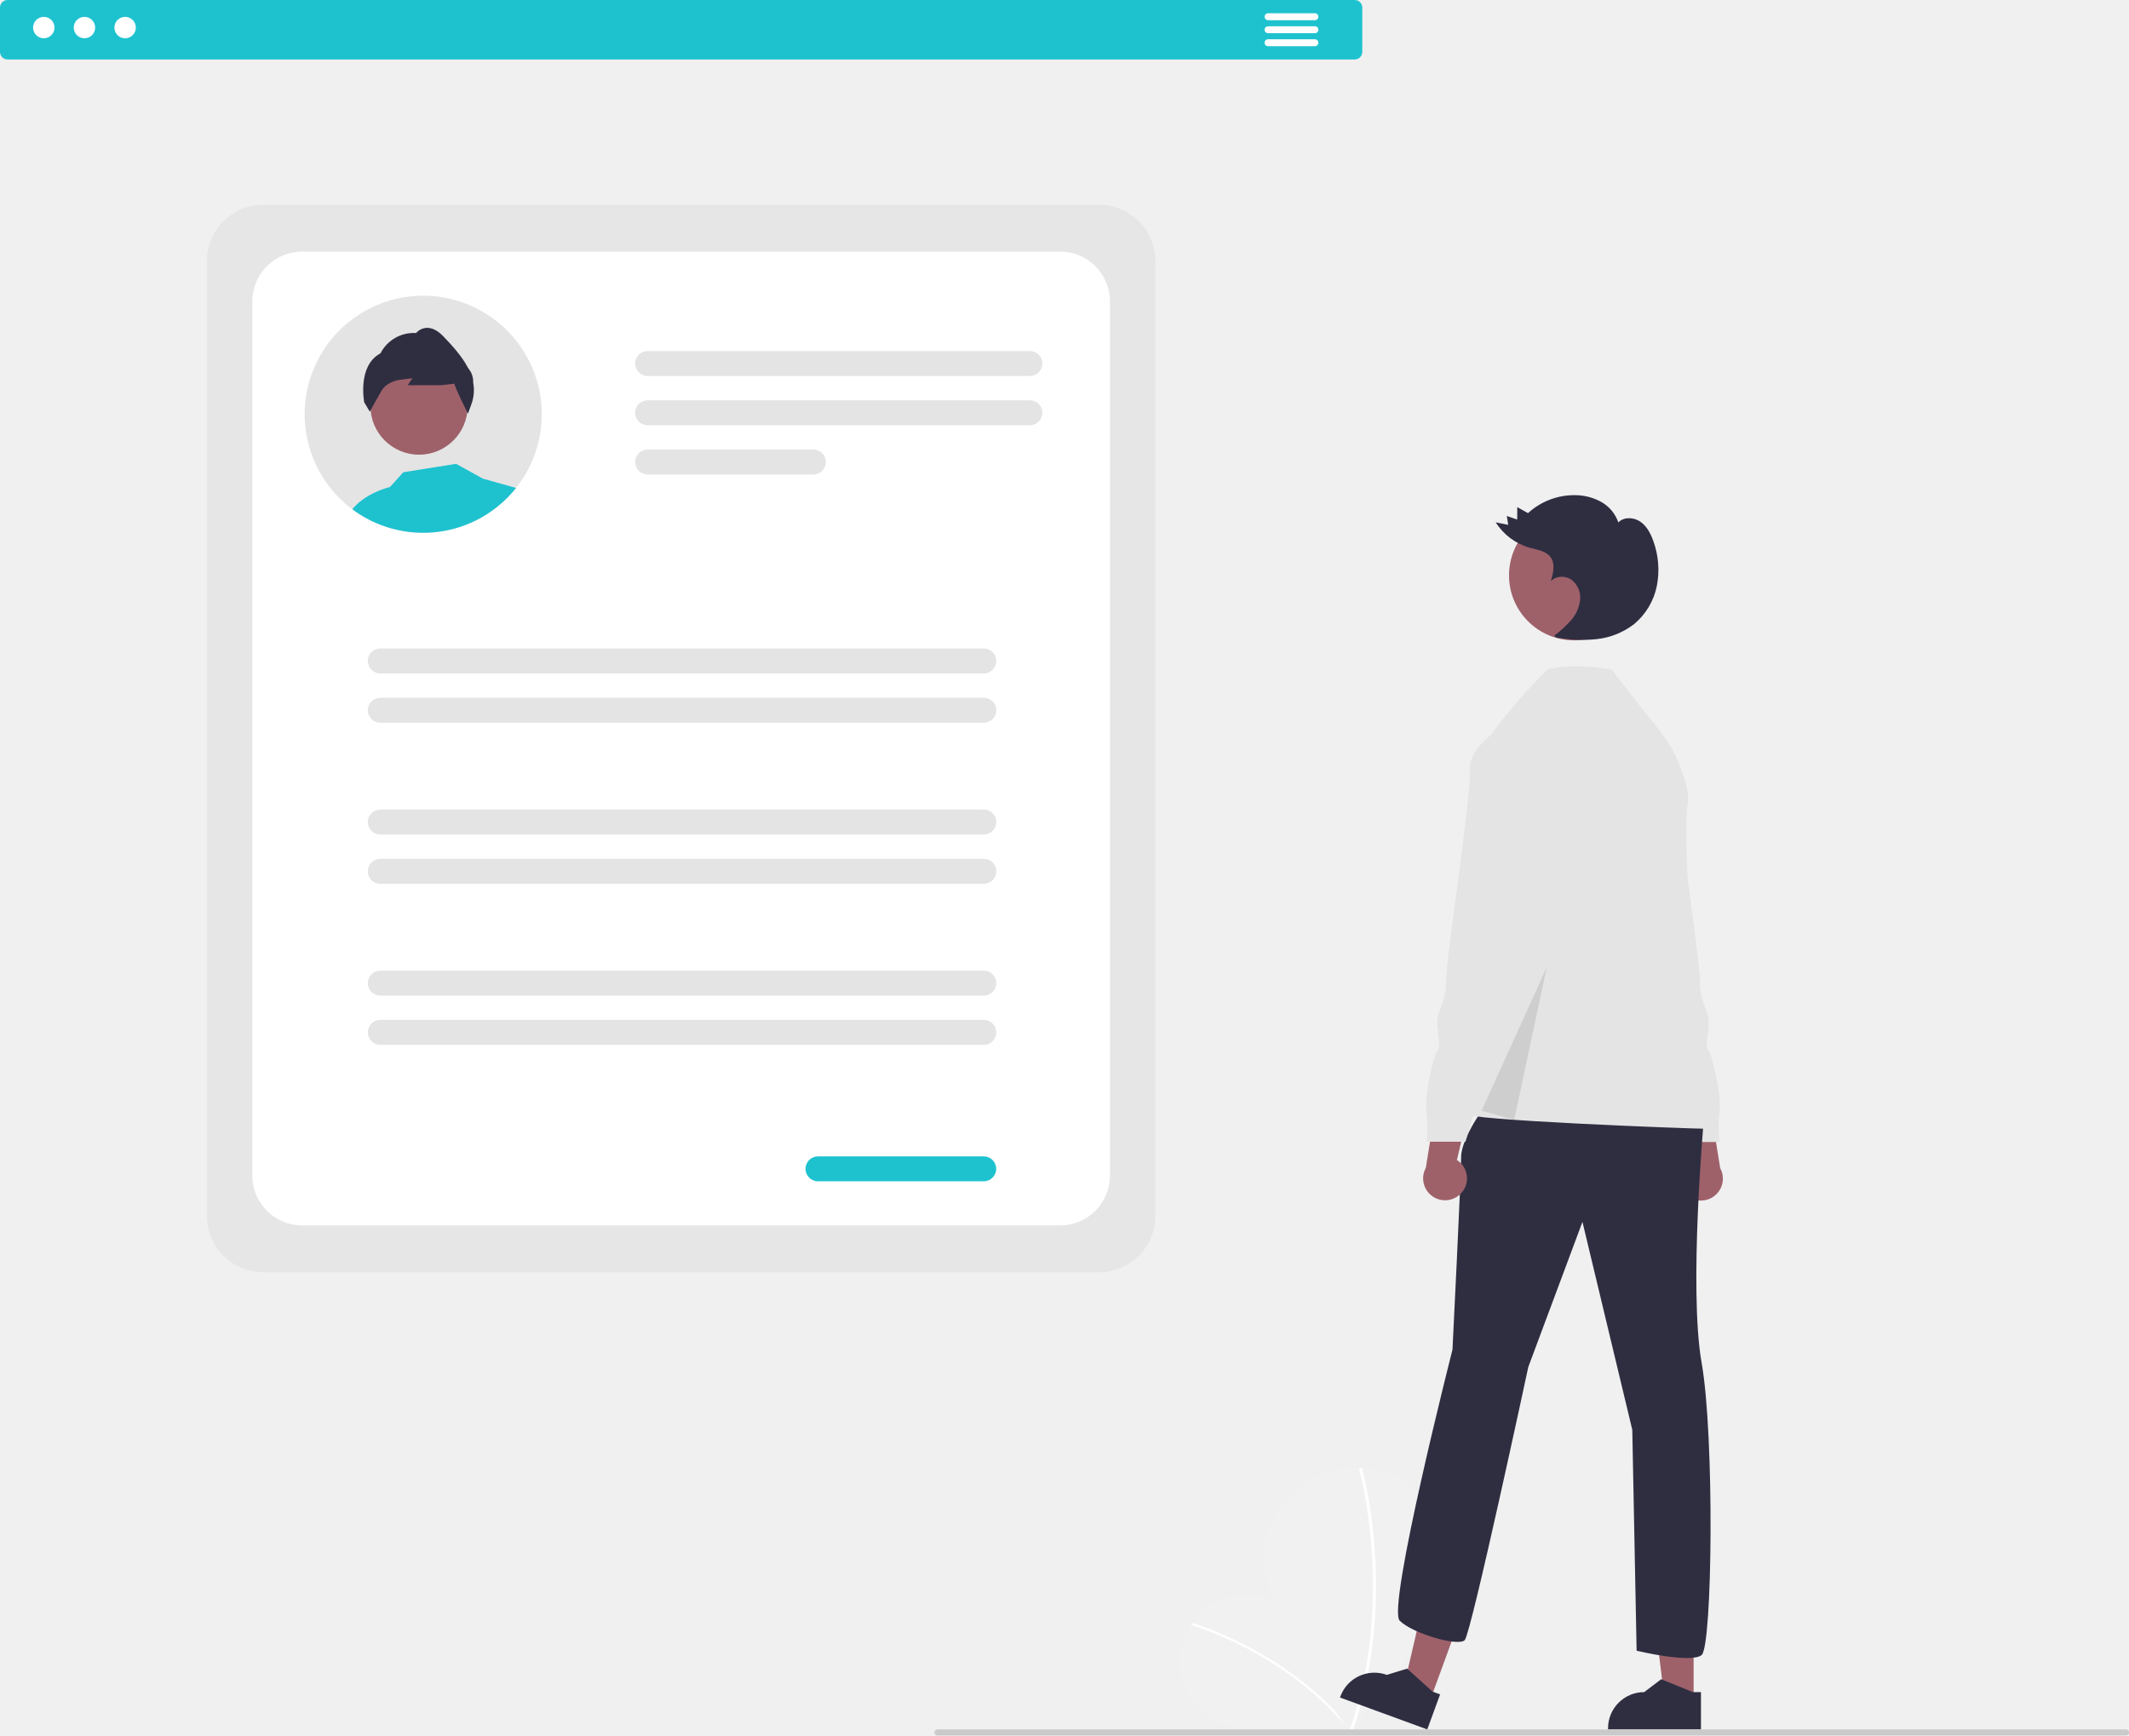
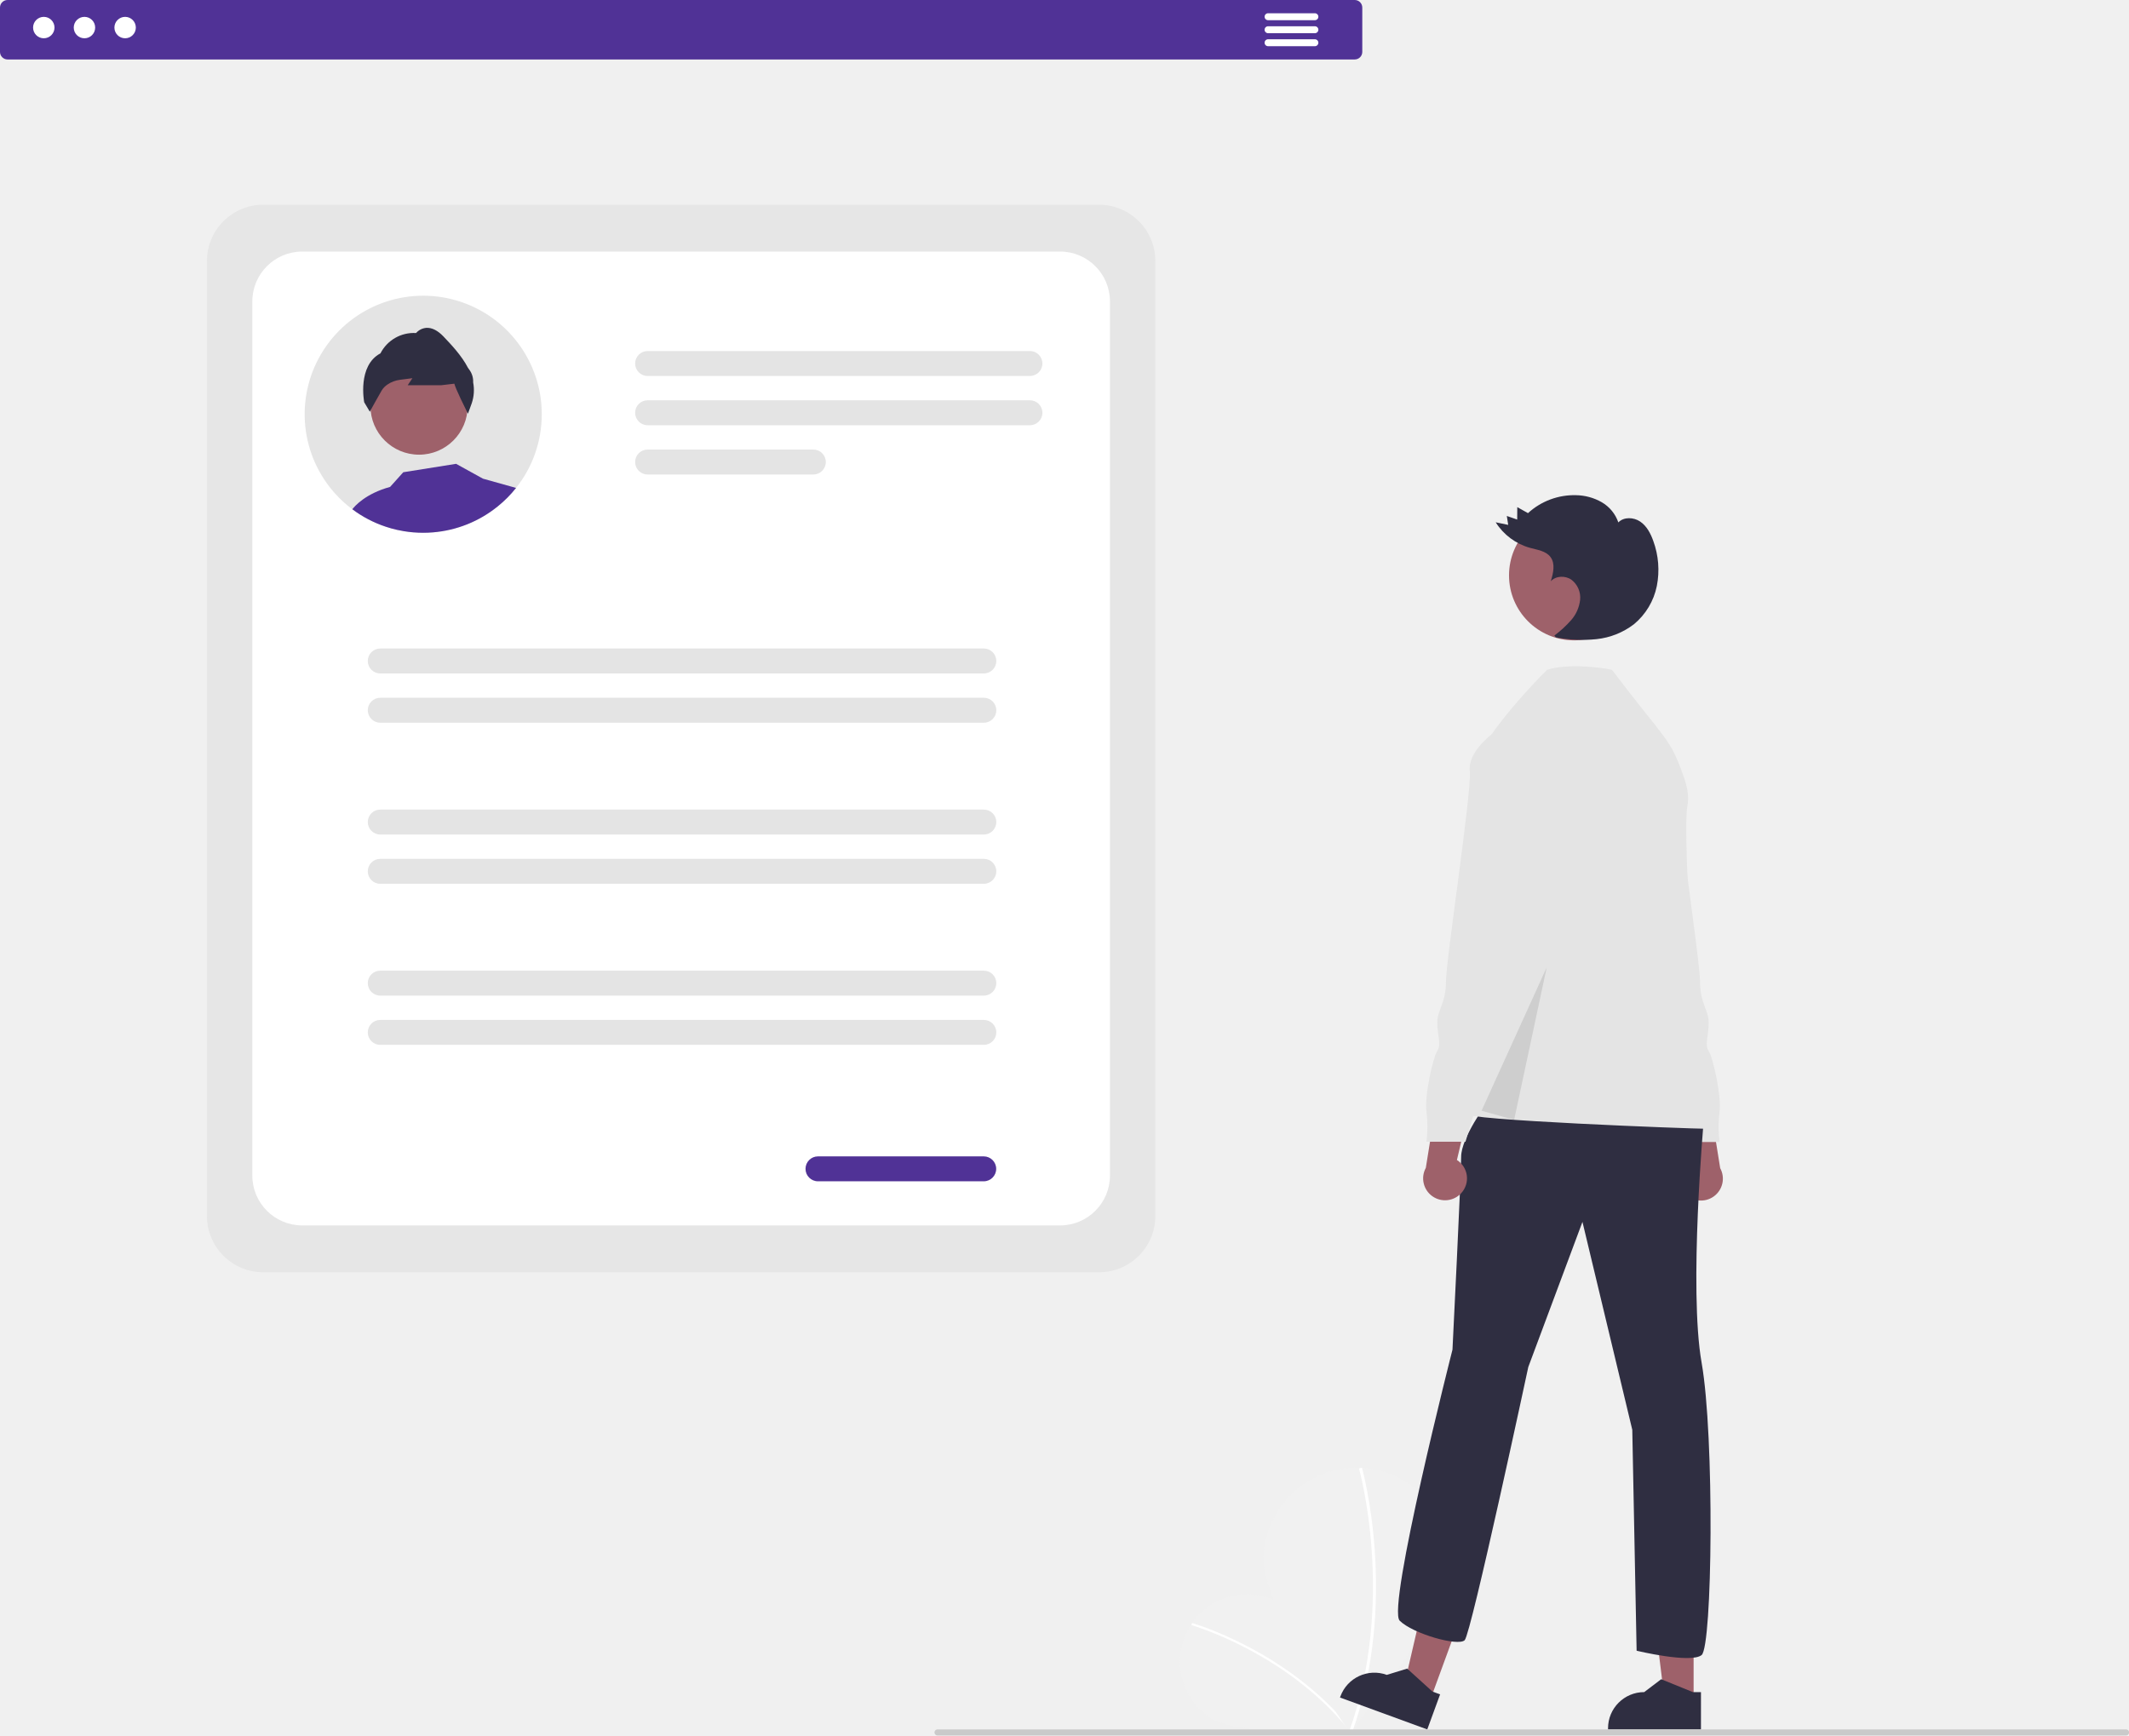
<svg xmlns="http://www.w3.org/2000/svg" data-name="Layer 1" width="837.163" height="682.584" viewBox="0 0 837.163 682.584">
  <path d="M686.536,740.284c12.12,8.122,25.928,49.18,25.928,49.18s-43.226,2.818-55.341-5.3a26.413,26.413,0,1,1,29.413-43.88Z" transform="translate(-181.4185 -108.7078)" fill="#f1f1f1" />
  <path d="M712.956,789.155l-.677.54C687.578,758.707,650.304,748.004,649.93,747.899l.233-.834C650.539,747.17,688.076,757.942,712.956,789.155Z" transform="translate(-181.4185 -108.7078)" fill="#fff" />
  <path d="M751.352,723.904c-.773,20.177-39.129,66.254-39.129,66.254s-34.7-48.889-33.929-69.059a36.556,36.556,0,1,1,73.059,2.805Z" transform="translate(-181.4185 -108.7078)" fill="#f1f1f1" />
  <path d="M712.944,790.513l-1.128-.406c18.583-51.602,4.136-103.294,3.988-103.81l1.152-.331C717.106,686.486,731.662,738.537,712.944,790.513Z" transform="translate(-181.4185 -108.7078)" fill="#fff" />
  <path d="M613.625,609.097H284.888a22.115,22.115,0,0,1-22.09-22.09V211.326a22.115,22.115,0,0,1,22.09-22.09H613.625A22.115,22.115,0,0,1,635.715,211.326V587.007A22.115,22.115,0,0,1,613.625,609.097Z" transform="translate(-181.4185 -108.7078)" fill="#e6e6e6" />
  <path d="M598.264,590.686H300.249a19.636,19.636,0,0,1-19.614-19.614v-343.812a19.636,19.636,0,0,1,19.614-19.614h298.015a19.636,19.636,0,0,1,19.614,19.614v343.812A19.636,19.636,0,0,1,598.264,590.686Z" transform="translate(-181.4185 -108.7078)" fill="#fff" />
  <path d="M586.408,256.581H436.068a4.903,4.903,0,1,1,0-9.806H586.408a4.903,4.903,0,1,1,0,9.806Z" transform="translate(-181.4185 -108.7078)" fill="#e4e4e4" />
  <path d="M586.408,275.955H436.068a4.903,4.903,0,0,1,0-9.807H586.408a4.903,4.903,0,0,1,0,9.807Z" transform="translate(-181.4185 -108.7078)" fill="#e4e4e4" />
  <path d="M501.237,295.33h-65.169a4.903,4.903,0,0,1,0-9.807H501.237a4.903,4.903,0,1,1,0,9.807Z" transform="translate(-181.4185 -108.7078)" fill="#e4e4e4" />
  <path d="M568.279,373.581H330.939a4.903,4.903,0,1,1,0-9.806H568.279a4.903,4.903,0,1,1,0,9.806Z" transform="translate(-181.4185 -108.7078)" fill="#e4e4e4" />
  <path d="M568.279,392.955H330.939a4.903,4.903,0,1,1,0-9.807H568.279a4.903,4.903,0,0,1,0,9.807Z" transform="translate(-181.4185 -108.7078)" fill="#e4e4e4" />
  <path d="M568.279,436.935H330.939a4.903,4.903,0,1,1,0-9.806H568.279a4.903,4.903,0,1,1,0,9.806Z" transform="translate(-181.4185 -108.7078)" fill="#e4e4e4" />
  <path d="M568.279,456.309H330.939a4.903,4.903,0,1,1,0-9.807H568.279a4.903,4.903,0,1,1,0,9.807Z" transform="translate(-181.4185 -108.7078)" fill="#e4e4e4" />
  <path d="M568.279,500.288H330.939a4.903,4.903,0,1,1,0-9.806H568.279a4.903,4.903,0,1,1,0,9.806Z" transform="translate(-181.4185 -108.7078)" fill="#e4e4e4" />
  <path d="M568.279,519.663H330.939a4.903,4.903,0,0,1,0-9.807H568.279a4.903,4.903,0,1,1,0,9.807Z" transform="translate(-181.4185 -108.7078)" fill="#e4e4e4" />
-   <path d="M568.237,573.33h-65.169a4.903,4.903,0,0,1,0-9.807H568.237a4.903,4.903,0,0,1,0,9.807Z" transform="translate(-181.4185 -108.7078)" fill="#1ec2cf" />
+   <path d="M568.237,573.33h-65.169a4.903,4.903,0,0,1,0-9.807H568.237a4.903,4.903,0,0,1,0,9.807Z" transform="translate(-181.4185 -108.7078)" fill="#503296" />
  <path d="M394.452,271.626a46.449,46.449,0,0,1-10.11,28.99,45.77,45.77,0,0,1-7.2,7.26,46.436,46.436,0,0,1-25.48,10.22c-1.27.11-2.55.16-3.84.16a46.397,46.397,0,0,1-7.63-.63c-.89-.14-1.76-.31-2.63-.51a43.81,43.81,0,0,1-4.48-1.25,46.408,46.408,0,0,1-13.26-6.96c-1.07-.8-2.1-1.65-3.1-2.55a42.021,42.021,0,0,1-3.47-3.46c-.29-.32-.58-.65-.86-.98a46.617,46.617,0,1,1,82.06-30.29Z" transform="translate(-181.4185 -108.7078)" fill="#e4e4e4" />
  <circle cx="164.78" cy="159.723" r="19.109" fill="#9e616a" />
  <path d="M367.472,259.116a7.731,7.731,0,0,0-1.37-4.8l-.69-.98c-2.49-4.8-6.6-9.12-9.61-12.28-2.26-2.37-4.52-3.51-6.69-3.4a5.99,5.99,0,0,0-4.09,2.04,14.716,14.716,0,0,0-14,7.99c-9.15,4.83-6.42,19.09-6.39,19.24l2.21,3.71.25-.47c0-.01.03-.05.07-.13.43-.77,2.77-5.05,4.35-7.76a7.67,7.67,0,0,1,2.25-2.32,11.202,11.202,0,0,1,4.96-1.87l4.86-.63-1.84,2.76H354.981l5.09-.6c.51,2.09,4.55,10.2,5.04,11.18l.04.08.27.55,1.51-4.15A16.047,16.047,0,0,0,367.472,259.116Z" transform="translate(-181.4185 -108.7078)" fill="#2f2e41" />
-   <path d="M319.961,309.006c.82-1.08,5.07-6.12,14.85-8.79l5.18-5.77,20.77-3.31,10.57,5.84,13.01,3.64a45.759,45.759,0,0,1-7.2,7.26,46.437,46.437,0,0,1-25.48,10.22c-1.27.11-2.55.16-3.84.16a46.392,46.392,0,0,1-7.63-.63c-.89-.14-1.76-.31-2.63-.51a43.77,43.77,0,0,1-4.48-1.25,46.178,46.178,0,0,1-13.12-6.86c-.05-.03-.09-.07-.14-.1Z" transform="translate(-181.4185 -108.7078)" fill="#1ec2cf" />
-   <path d="M714.127,132.096H184.386a2.97,2.97,0,0,1-2.967-2.967V111.675a2.97,2.97,0,0,1,2.967-2.967H714.127a2.97,2.97,0,0,1,2.967,2.967v17.454A2.97,2.97,0,0,1,714.127,132.096Z" transform="translate(-181.4185 -108.7078)" fill="#1ec2cf" />
+   <path d="M319.961,309.006c.82-1.08,5.07-6.12,14.85-8.79l5.18-5.77,20.77-3.31,10.57,5.84,13.01,3.64a45.759,45.759,0,0,1-7.2,7.26,46.437,46.437,0,0,1-25.48,10.22c-1.27.11-2.55.16-3.84.16a46.392,46.392,0,0,1-7.63-.63c-.89-.14-1.76-.31-2.63-.51a43.77,43.77,0,0,1-4.48-1.25,46.178,46.178,0,0,1-13.12-6.86c-.05-.03-.09-.07-.14-.1Z" transform="translate(-181.4185 -108.7078)" fill="#503296" />
+   <path d="M714.127,132.096H184.386a2.97,2.97,0,0,1-2.967-2.967V111.675a2.97,2.97,0,0,1,2.967-2.967H714.127a2.97,2.97,0,0,1,2.967,2.967v17.454A2.97,2.97,0,0,1,714.127,132.096Z" transform="translate(-181.4185 -108.7078)" fill="#503296" />
  <circle id="a85e5c17-ea9f-4706-8082-8afb2e9db2dc" data-name="Ellipse 90" cx="17.22" cy="10.843" r="4.213" fill="#fff" />
  <circle id="b621e56c-df3f-4a6b-a567-05f014ec6f14" data-name="Ellipse 91" cx="33.21" cy="10.843" r="4.213" fill="#fff" />
  <circle id="f2c0e2e9-064c-4994-bbee-183d3c3fcd77" data-name="Ellipse 92" cx="49.201" cy="10.843" r="4.213" fill="#fff" />
  <path d="M698.46,116.651H680.047a1.364,1.364,0,0,1,0-2.728h18.413a1.364,1.364,0,1,1,0,2.728Z" transform="translate(-181.4185 -108.7078)" fill="#fff" />
  <path d="M698.46,121.766H680.047a1.364,1.364,0,0,1,0-2.728h18.413a1.364,1.364,0,1,1,0,2.728Z" transform="translate(-181.4185 -108.7078)" fill="#fff" />
  <path d="M698.46,126.881H680.047a1.364,1.364,0,0,1,0-2.728h18.413a1.364,1.364,0,0,1,0,2.728Z" transform="translate(-181.4185 -108.7078)" fill="#fff" />
  <path d="M843.895,578.08a8.566,8.566,0,0,1,1.708-13.024l-7.02-29.621,14.858,5.428,4.389,27.296a8.613,8.613,0,0,1-13.935,9.92Z" transform="translate(-181.4185 -108.7078)" fill="#9e616a" />
  <path d="M808.164,453.952l5.963,15.334s-2.556,15.334,1.704,18.741,2.556,3.408,2.556,5.963a13.104,13.104,0,0,0,5.111,9.371c3.407,2.556,18.741,54.52,18.741,54.52h15.334a48.042,48.042,0,0,1,0-11.926c.852-5.963-2.556-21.297-4.259-23.852s0-5.963,0-11.074-3.407-7.667-3.407-16.186-10.222-74.965-9.371-82.632-8.519-14.482-8.519-14.482h-8.519Z" transform="translate(-181.4185 -108.7078)" fill="#e4e4e4" />
  <polygon points="665.96 669.223 654.628 669.223 649.237 625.511 665.962 625.512 665.96 669.223" fill="#9e616a" />
  <path d="M850.269,788.916l-36.541-.001v-.462A14.224,14.224,0,0,1,827.951,774.23h.001l6.675-5.064L847.08,774.231l3.19 0Z" transform="translate(-181.4185 -108.7078)" fill="#2f2e41" />
  <polygon points="562.289 668.899 551.647 665.005 561.6 622.102 577.308 627.849 562.289 668.899" fill="#9e616a" />
  <path d="M742.648,788.916l-34.317-12.555.159-.434a14.224,14.224,0,0,1,18.243-8.471l.001 0,8.008-2.463,9.956,9.035,2.996,1.096Z" transform="translate(-181.4185 -108.7078)" fill="#2f2e41" />
  <path d="M822.411,573.53s-7.667,37.482,5.111,34.075,7.667-35.779,7.667-35.779Z" transform="translate(-181.4185 -108.7078)" fill="#a0616a" />
  <path d="M766.188,542.437s-10.222,13.63-10.222,21.297-3.408,75.817-3.408,75.817S726.693,741.034,731.804,746.145s23.001,10.222,25.556,7.667,25.013-107.447,25.013-107.447L803.67,589.29l19.593,81.78,1.704,86.891s21.297,5.111,25.556,1.704,5.111-86.039,0-115.003.852-95.41.852-95.41Z" transform="translate(-181.4185 -108.7078)" fill="#2f2e41" />
  <circle cx="618.932" cy="226.298" r="25.556" fill="#9e616a" />
  <path d="M767.891,397.618s7.358-10.964,21.84-25.446c7.667-2.556,20.951-1.066,25.556,0,21.297,28.112,22.637,26.244,28.181,41.951,1.438,4.073,2.156,7.986,1.517,11.181-2.556,12.778,5.537,116.281,6.389,119.688s6.815,7.667.852,7.667-96.262-3.407-94.558-5.963S767.891,397.618,767.891,397.618Z" transform="translate(-181.4185 -108.7078)" fill="#e4e4e4" />
  <polygon points="582.572 436.864 608.196 380.486 595.384 440.445 582.572 436.864" opacity="0.1" style="isolation:isolate" />
  <path d="M792.619,358.682a43.489,43.489,0,0,0,6.575-6.034,14.594,14.594,0,0,0,3.562-8.045,8.861,8.861,0,0,0-3.379-7.855c-2.434-1.72-6.146-1.62-8.166.571.976-3.155,1.868-6.877-.109-9.523-1.799-2.408-5.156-2.817-8.055-3.611a23.342,23.342,0,0,1-13.494-10.052l4.923,1.019-.549-3.51,4.08,1.419.036-4.888,4.211,2.356a26.884,26.884,0,0,1,18.94-7.057,20.942,20.942,0,0,1,10.042,2.757,14.701,14.701,0,0,1,6.543,7.951c2.167-2.25,6.032-2.076,8.614-.318s4.099,4.7,5.14,7.645a32.996,32.996,0,0,1,1.388,17.653,26.279,26.279,0,0,1-9.026,15.084,29.305,29.305,0,0,1-14.7,5.848,54.857,54.857,0,0,1-15.95-.682" transform="translate(-181.4185 -108.7078)" fill="#2f2e41" />
  <path d="M756.013,577.969a8.566,8.566,0,0,0-1.708-13.024l7.02-29.621-14.858,5.428-4.389,27.296a8.613,8.613,0,0,0,13.935,9.92Z" transform="translate(-181.4185 -108.7078)" fill="#9e616a" />
  <path d="M776.41,397.618h-8.519s-9.371,6.815-8.519,14.482-9.371,74.113-9.371,82.632-3.407,11.074-3.407,16.186,1.704,8.519,0,11.074-5.111,17.889-4.259,23.852a48.042,48.042,0,0,1,0,11.926h15.334s15.334-51.964,18.741-54.52a13.104,13.104,0,0,0,5.111-9.371c0-2.556-1.704-2.556,2.556-5.963s1.704-18.741,1.704-18.741l5.963-15.334Z" transform="translate(-181.4185 -108.7078)" fill="#e4e4e4" />
  <path d="M1017.391,791.292h-467.294a1.191,1.191,0,1,1,0-2.381h467.294a1.191,1.191,0,1,1,0,2.381Z" transform="translate(-181.4185 -108.7078)" fill="#cacaca" />
</svg>
